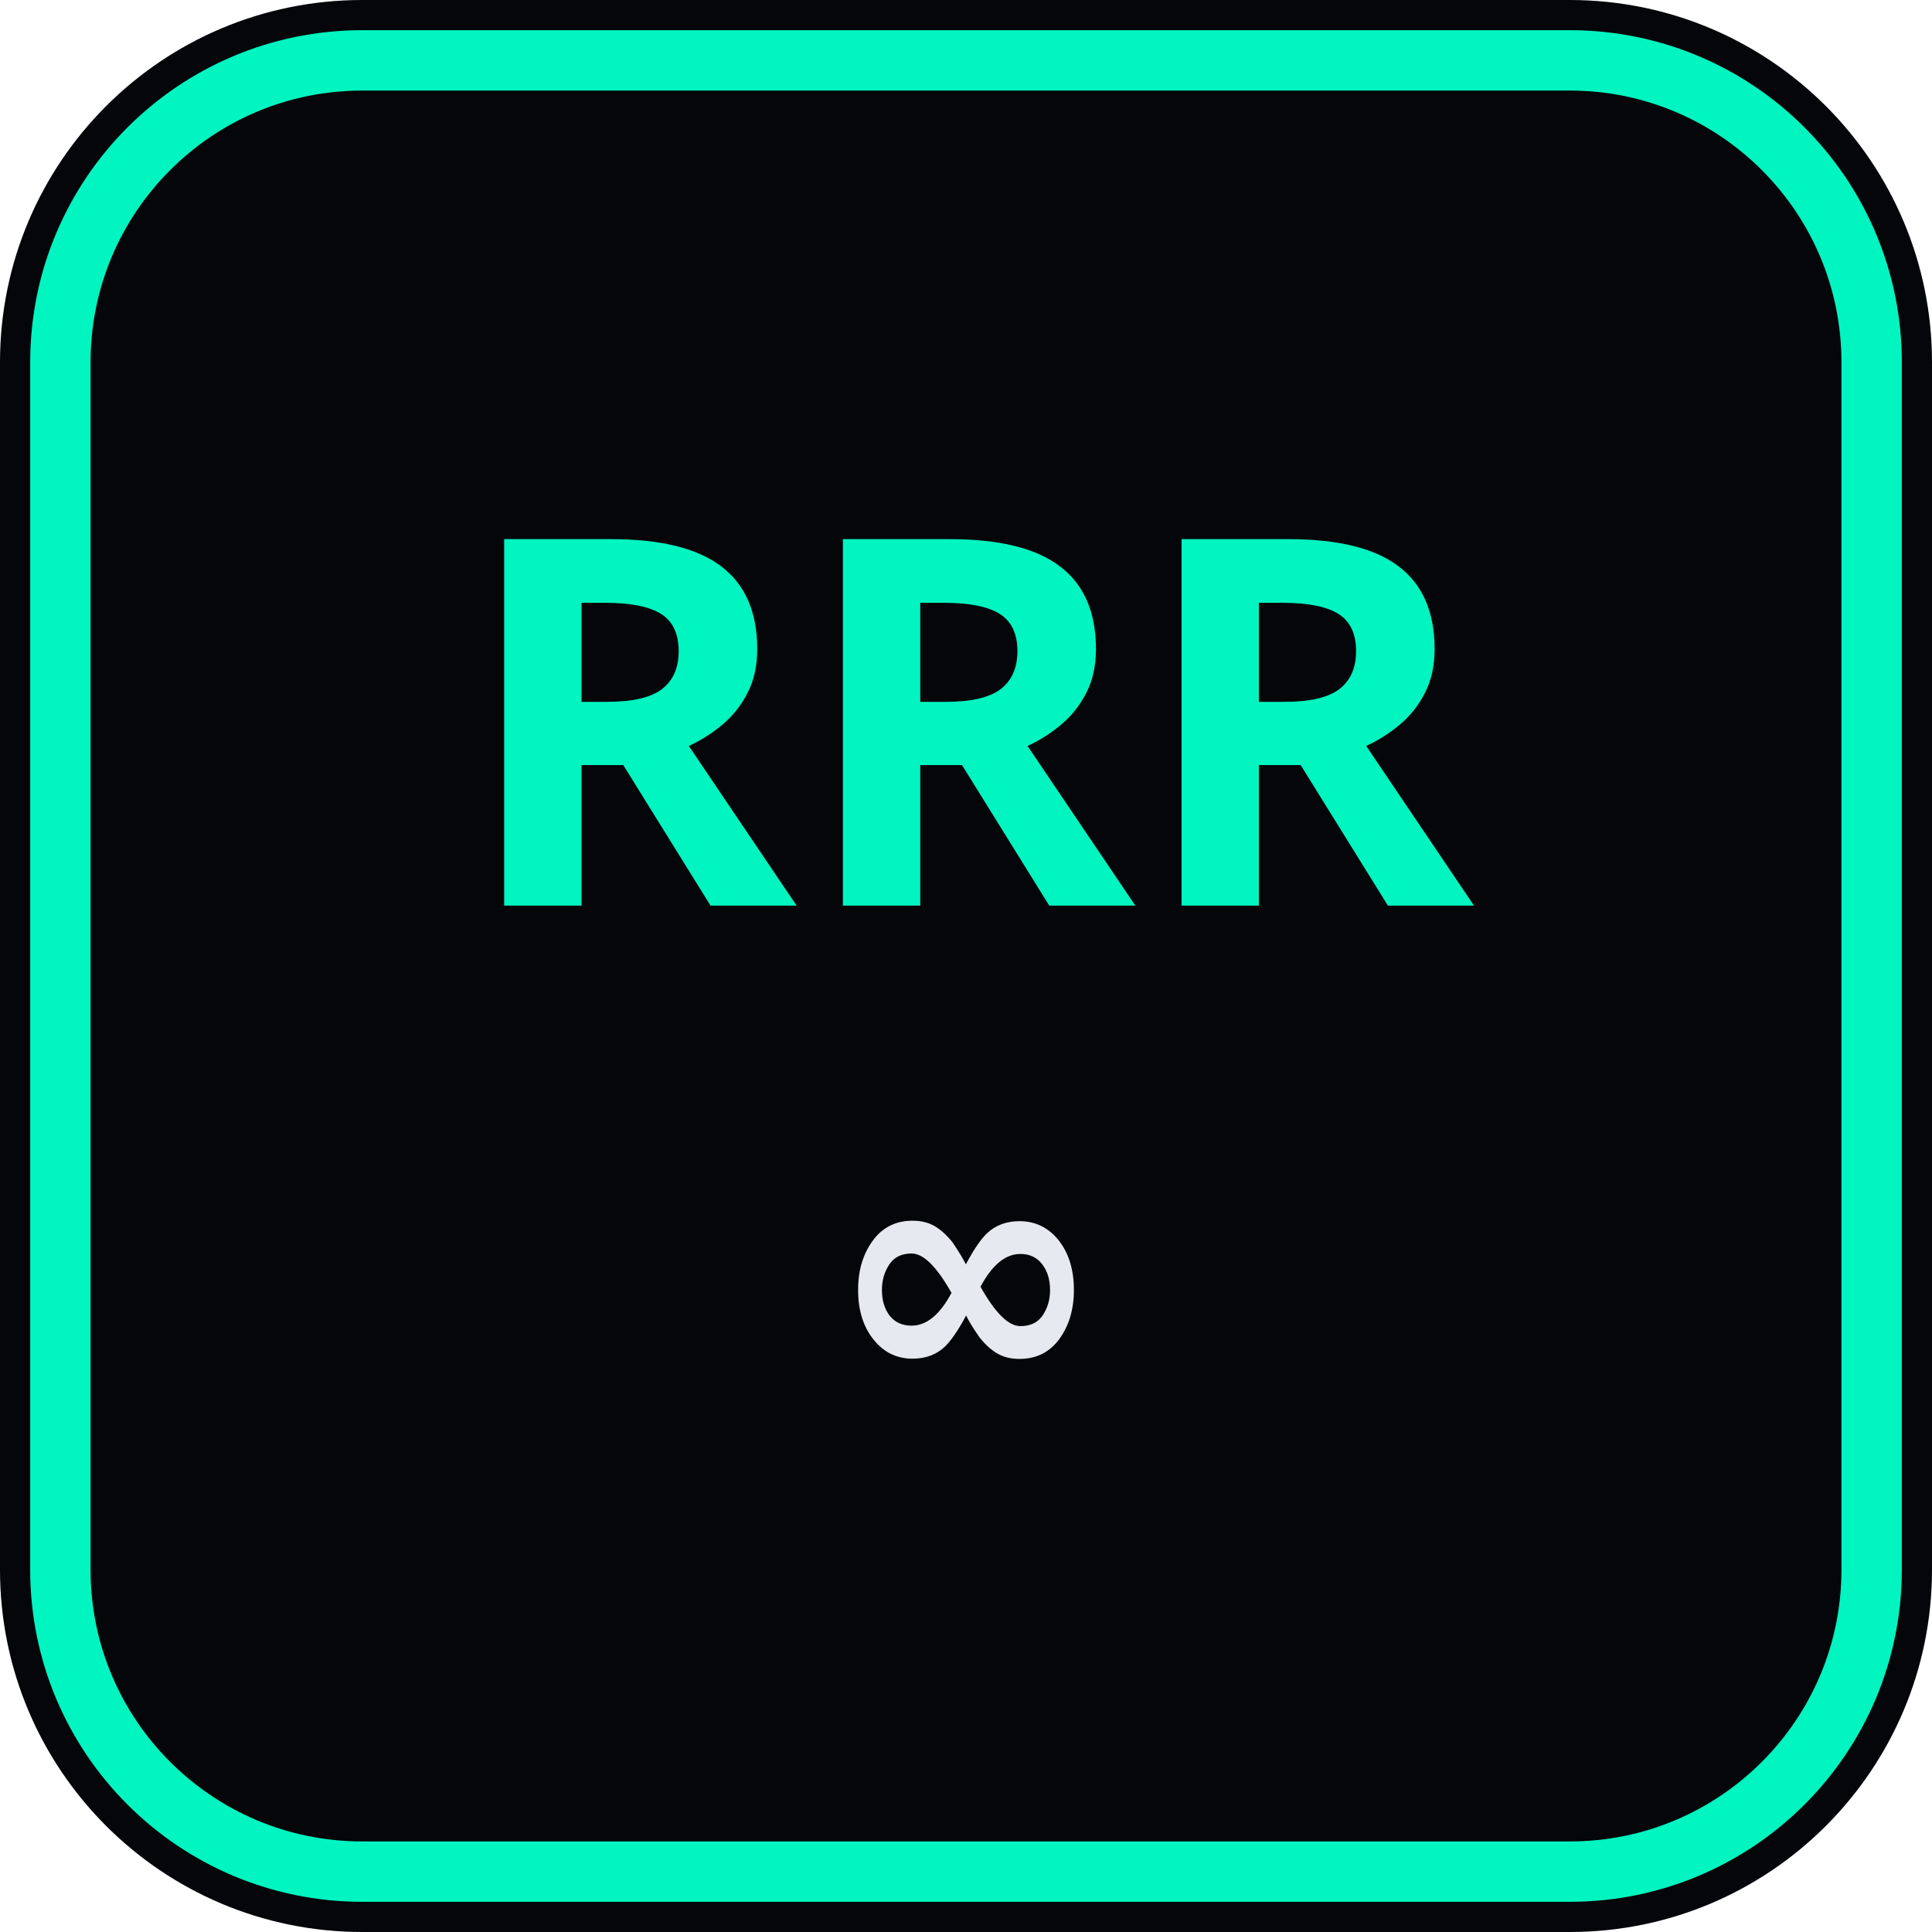
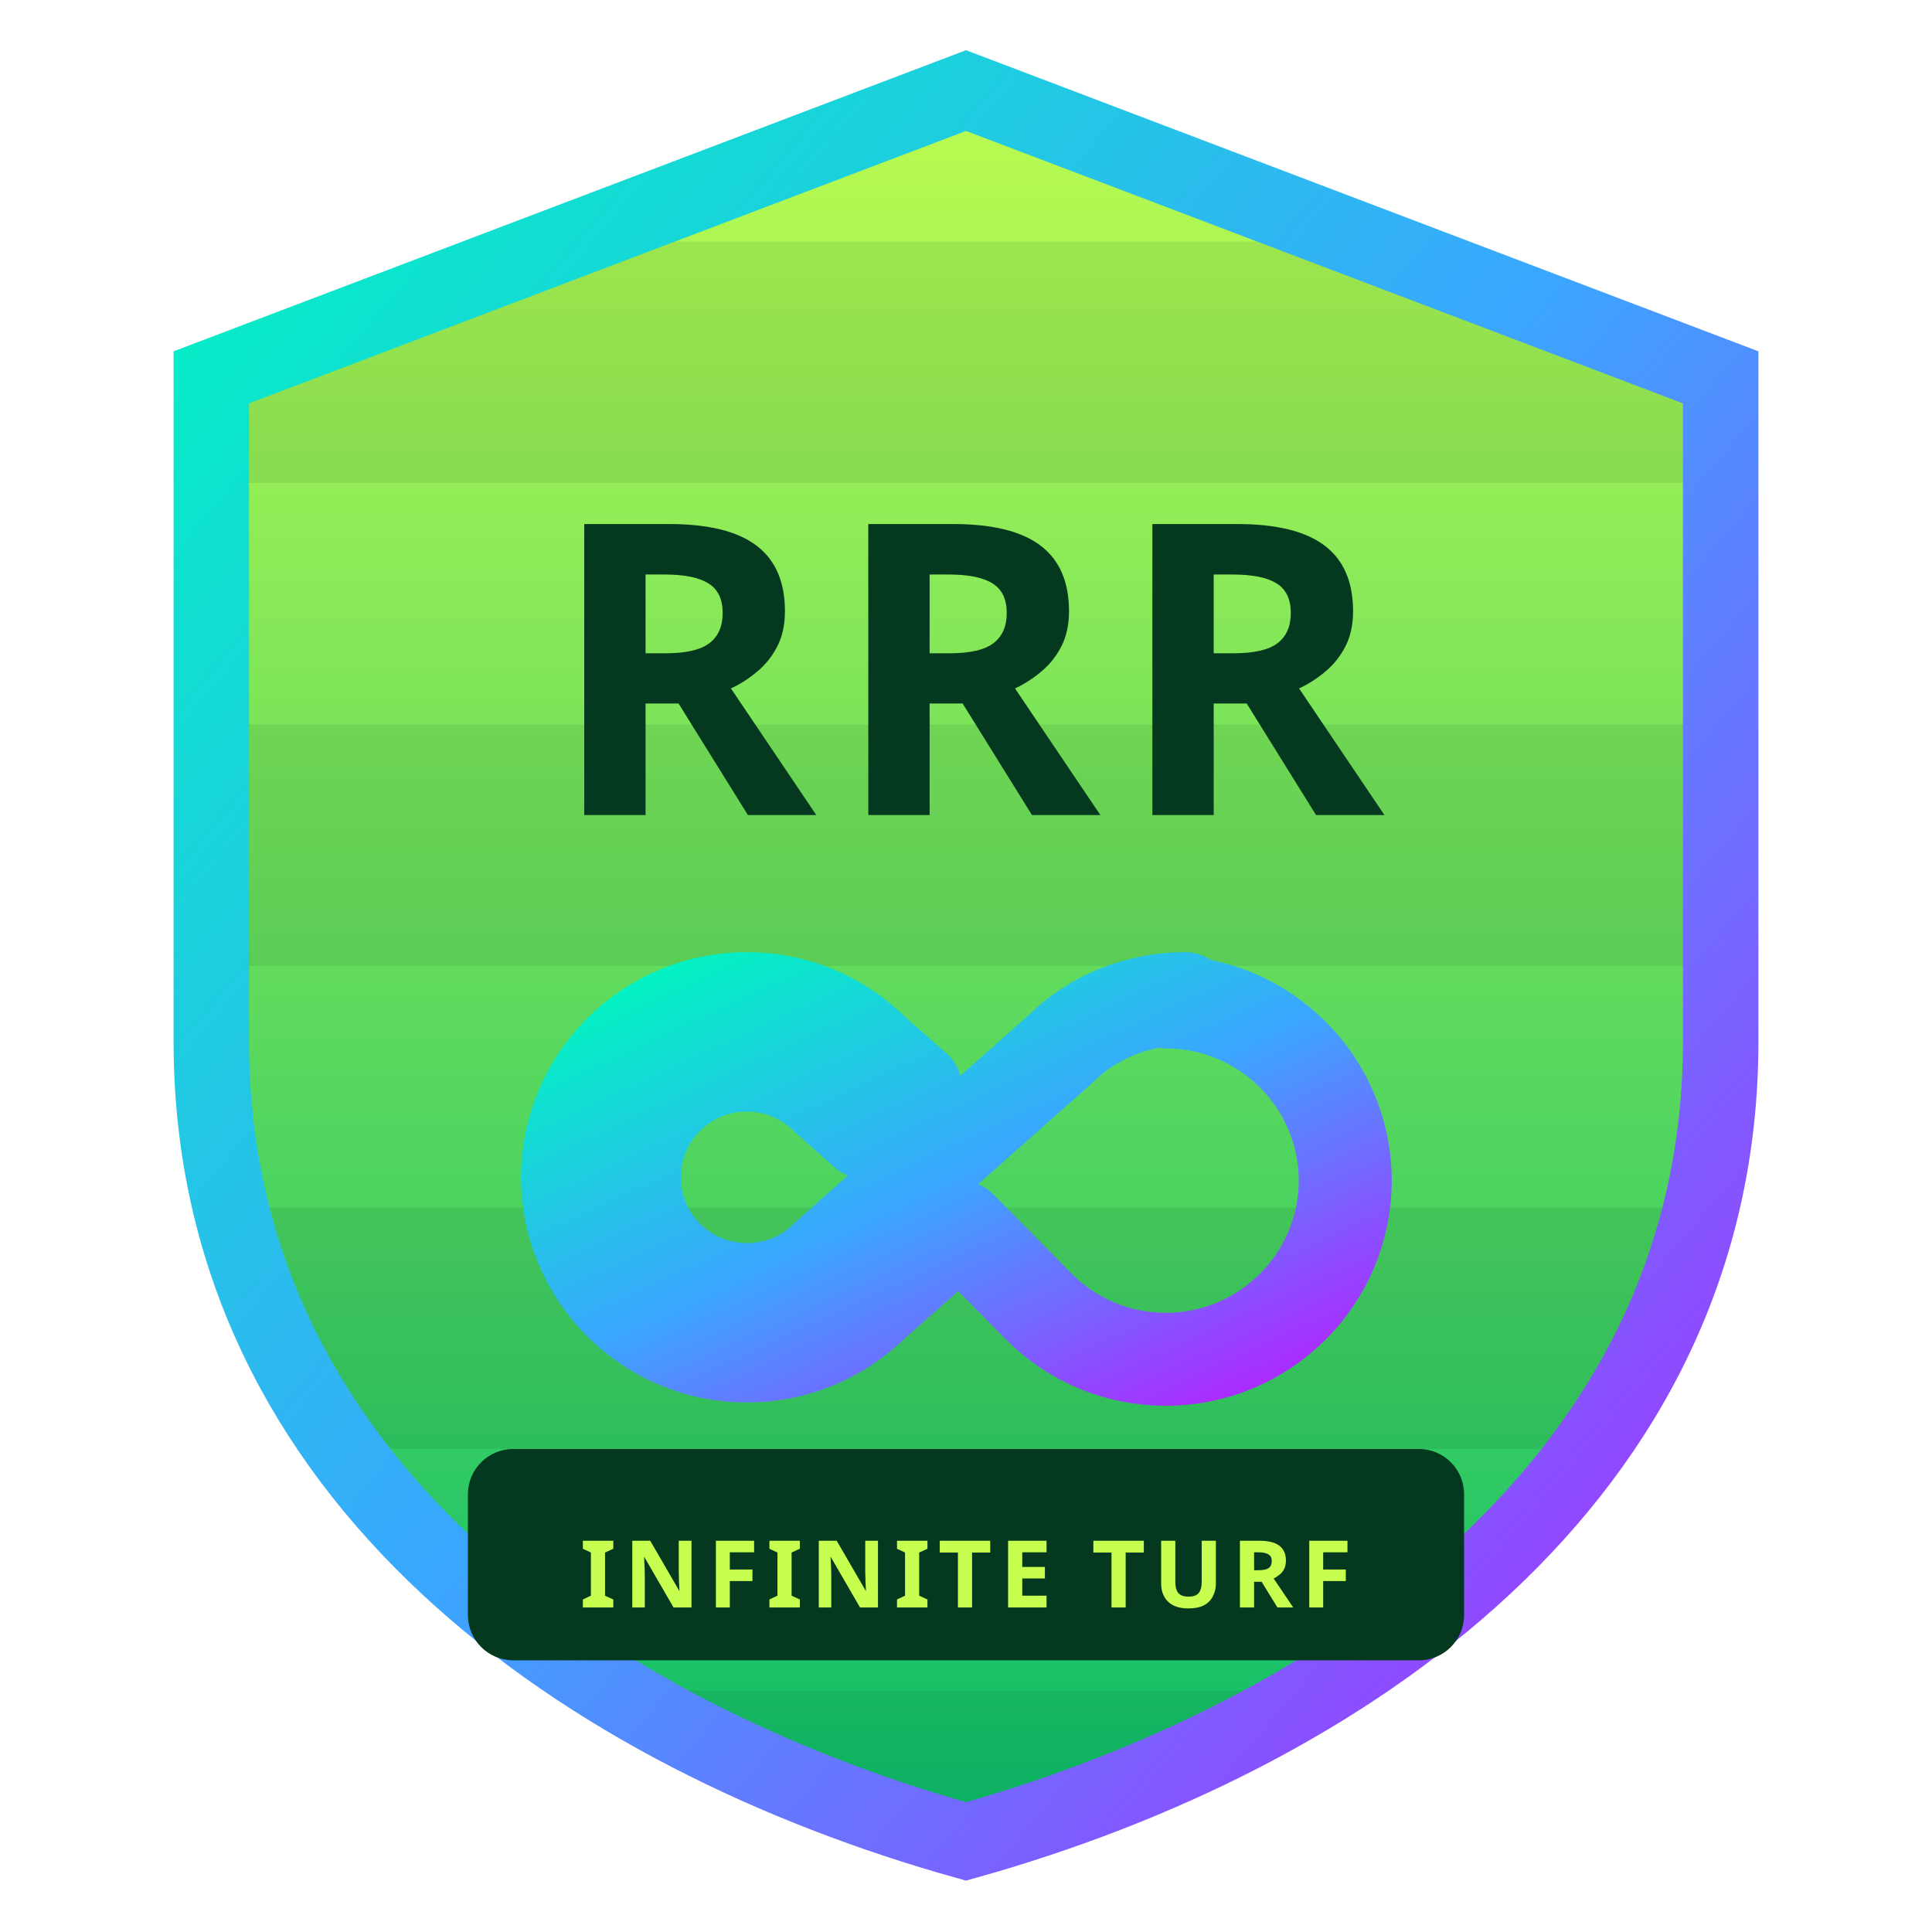
- <svg xmlns="http://www.w3.org/2000/svg" viewBox="0 0 128 128" width="128" height="128" role="img" aria-label="RRR Infinite logo">
-   <rect width="128" height="128" rx="24" fill="#04060a" />
-   <rect x="4" y="4" width="120" height="120" rx="20" fill="none" stroke="#00f5c0" stroke-width="4" />
-   <text x="64" y="60" fill="#00f5c0" font-family="system-ui, sans-serif" font-size="34" font-weight="800" text-anchor="middle">RRR</text>
-   <text x="64" y="92" fill="#e6e9ef" font-family="system-ui, sans-serif" font-size="22" font-weight="600" text-anchor="middle">∞</text>
+ <svg xmlns="http://www.w3.org/2000/svg" viewBox="0 0 128 128" width="128" height="128" role="img" aria-label="RRR Infinite Turf logo">
+   <defs>
+     <clipPath id="f1c">
+       <path d="M64 6l50 19v44c0 29-25 46-50 53-25-7-50-24-50-53V25z" />
+     </clipPath>
+     <linearGradient id="f1o" x1="0" y1="0" x2="1" y2="1">
+       <stop offset="0" stop-color="#00f5c0" />
+       <stop offset="0.5" stop-color="#3ba6ff" />
+       <stop offset="1" stop-color="#b026ff" />
+     </linearGradient>
+     <linearGradient id="f1t" x1="0" y1="0" x2="0" y2="1">
+       <stop offset="0" stop-color="#c6ff4f" />
+       <stop offset="1" stop-color="#00b86b" />
+     </linearGradient>
+   </defs>
+   <g clip-path="url(#f1c)">
+     <rect width="128" height="128" fill="url(#f1t)" />
+     <g fill="#04381f" fill-opacity="0.09">
+       <rect y="16" width="128" height="16" />
+       <rect y="48" width="128" height="16" />
+       <rect y="80" width="128" height="16" />
+       <rect y="112" width="128" height="16" />
+     </g>
+   </g>
+   <path d="M64 6l50 19v44c0 29-25 46-50 53-25-7-50-24-50-53V25z" fill="none" stroke="url(#f1o)" stroke-width="5" />
+   <text x="64" y="54" fill="#04381f" font-family="system-ui, sans-serif" font-size="27" font-weight="800" letter-spacing="1" text-anchor="middle">RRR</text>
+   <g transform="translate(37.6 51.6) scale(2.2)" fill="none" stroke="url(#f1o)" stroke-width="2.8" stroke-linejoin="round">
+     <path d="M18.6 6.62c-1.44 0-2.8.56-3.77 1.53L12 10.66 10.48 12h.01L7.8 14.39c-.64.64-1.49.99-2.4.99-1.87 0-3.39-1.51-3.39-3.38S3.53 8.62 5.4 8.62c.91 0 1.76.35 2.44 1.03l1.13 1 1.51-1.34L9.22 8.2C8.2 7.18 6.84 6.62 5.4 6.62 2.42 6.62 0 9.04 0 12s2.42 5.38 5.4 5.38c1.44 0 2.8-.56 3.83-1.58l2.6-2.3.01.01L14.2 15.9c1.02 1.02 2.38 1.58 3.82 1.58 2.98 0 5.4-2.42 5.4-5.38s-2.42-5.38-5.4-5.38z" />
+   </g>
+   <rect x="31" y="96" width="66" height="14" rx="3" fill="#04381f" />
+   <text x="64" y="106.5" fill="#c6ff4f" font-family="system-ui, sans-serif" font-size="6.2" font-weight="800" letter-spacing="0.5" text-anchor="middle">INFINITE TURF</text>
</svg>
